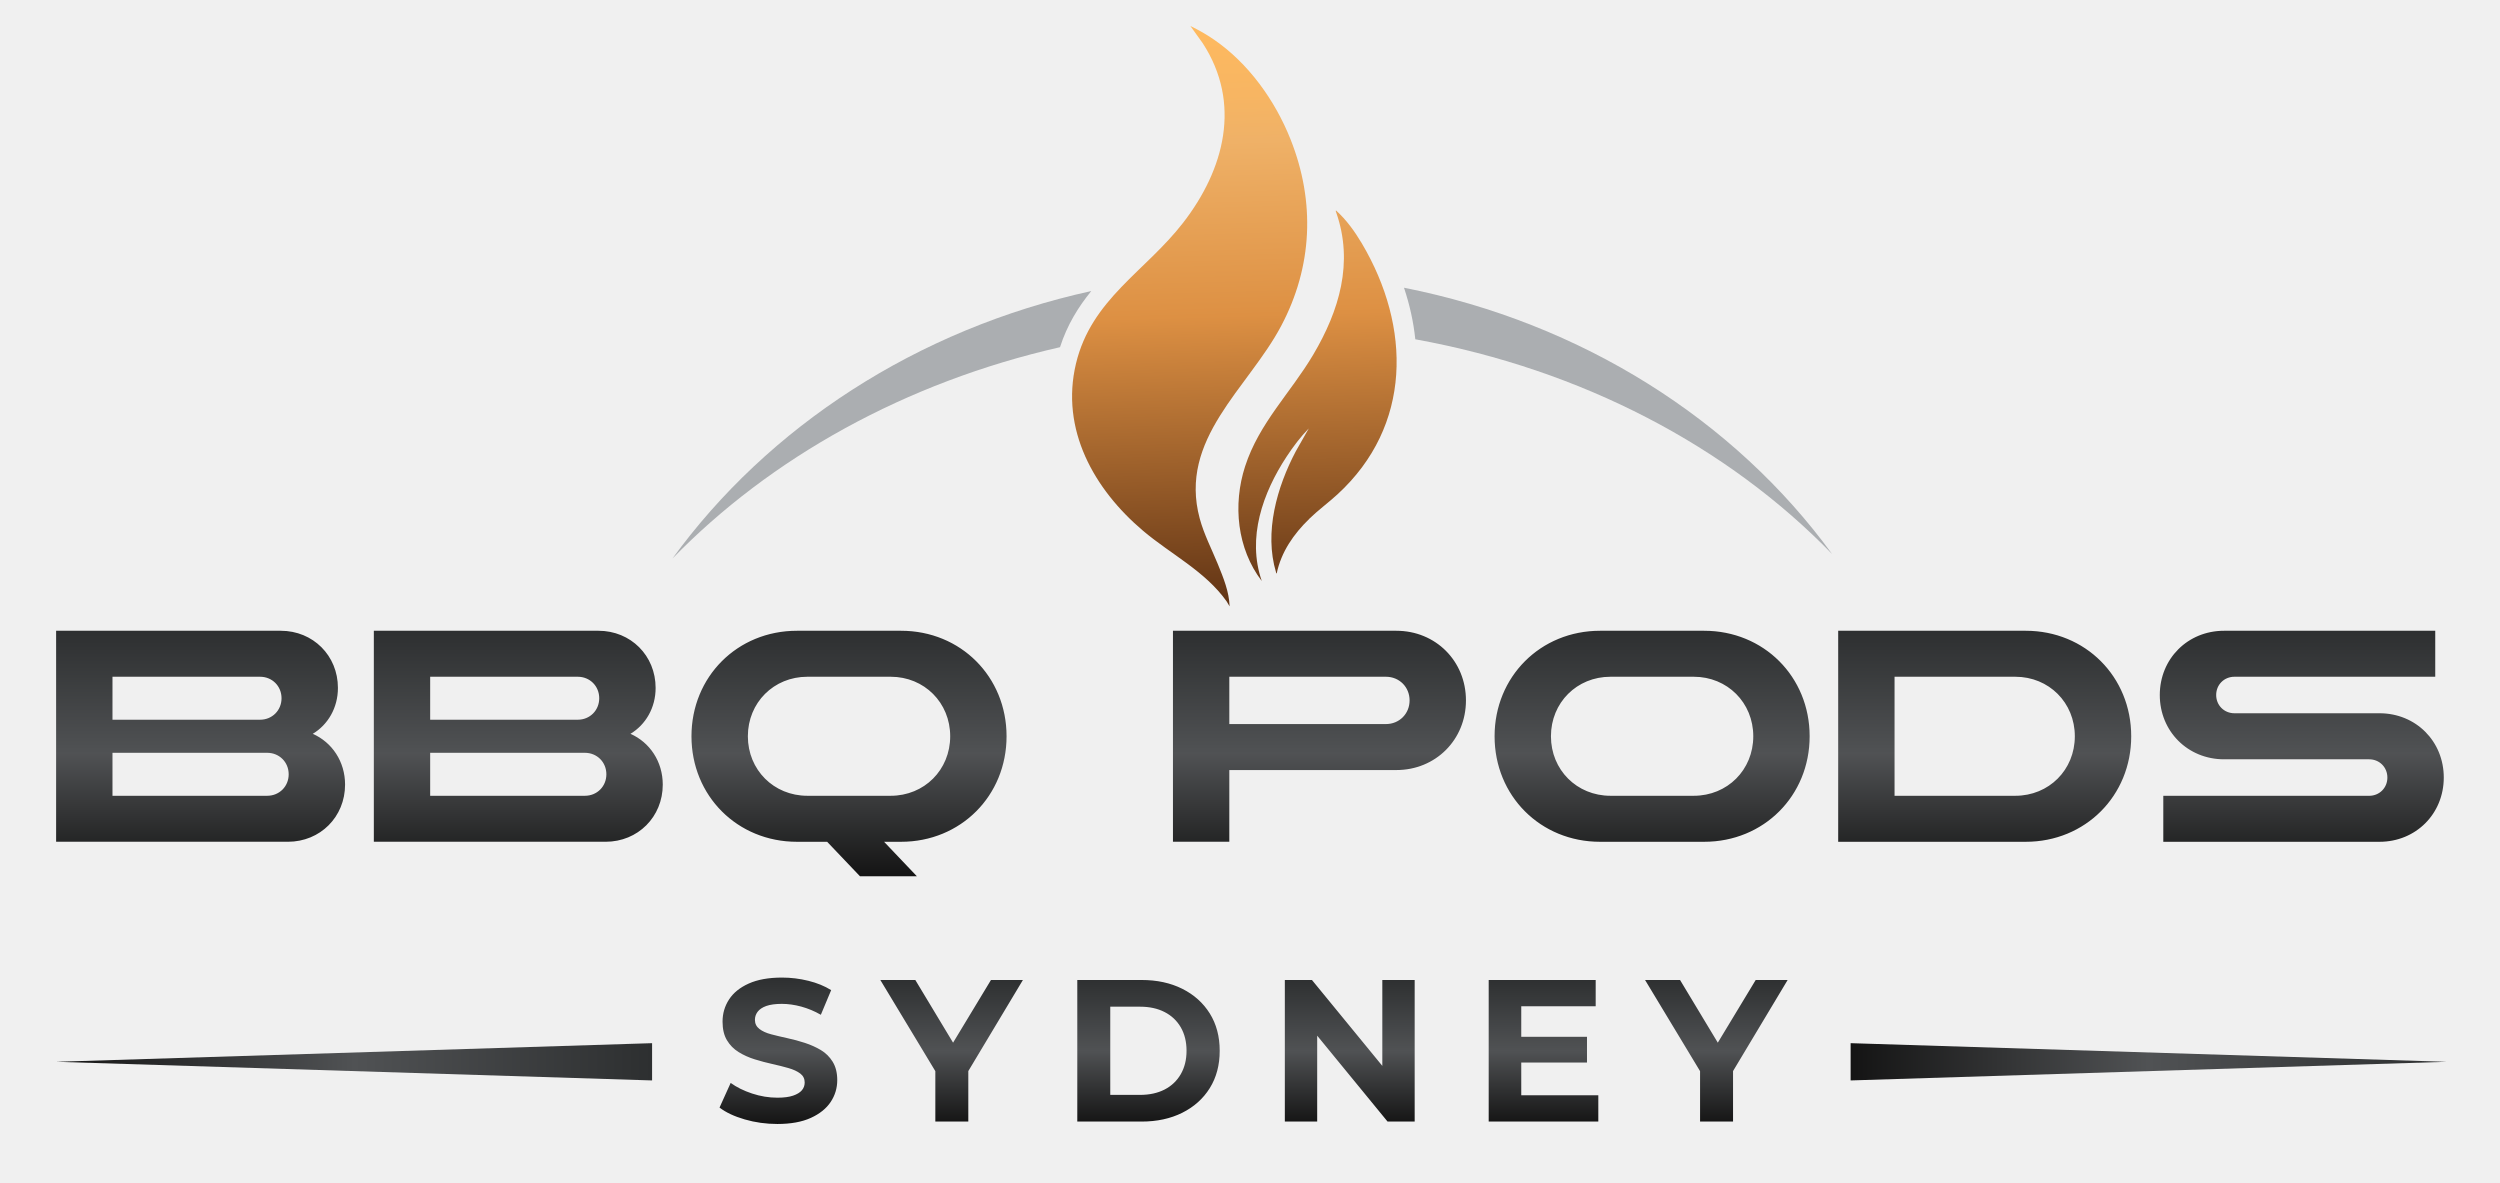
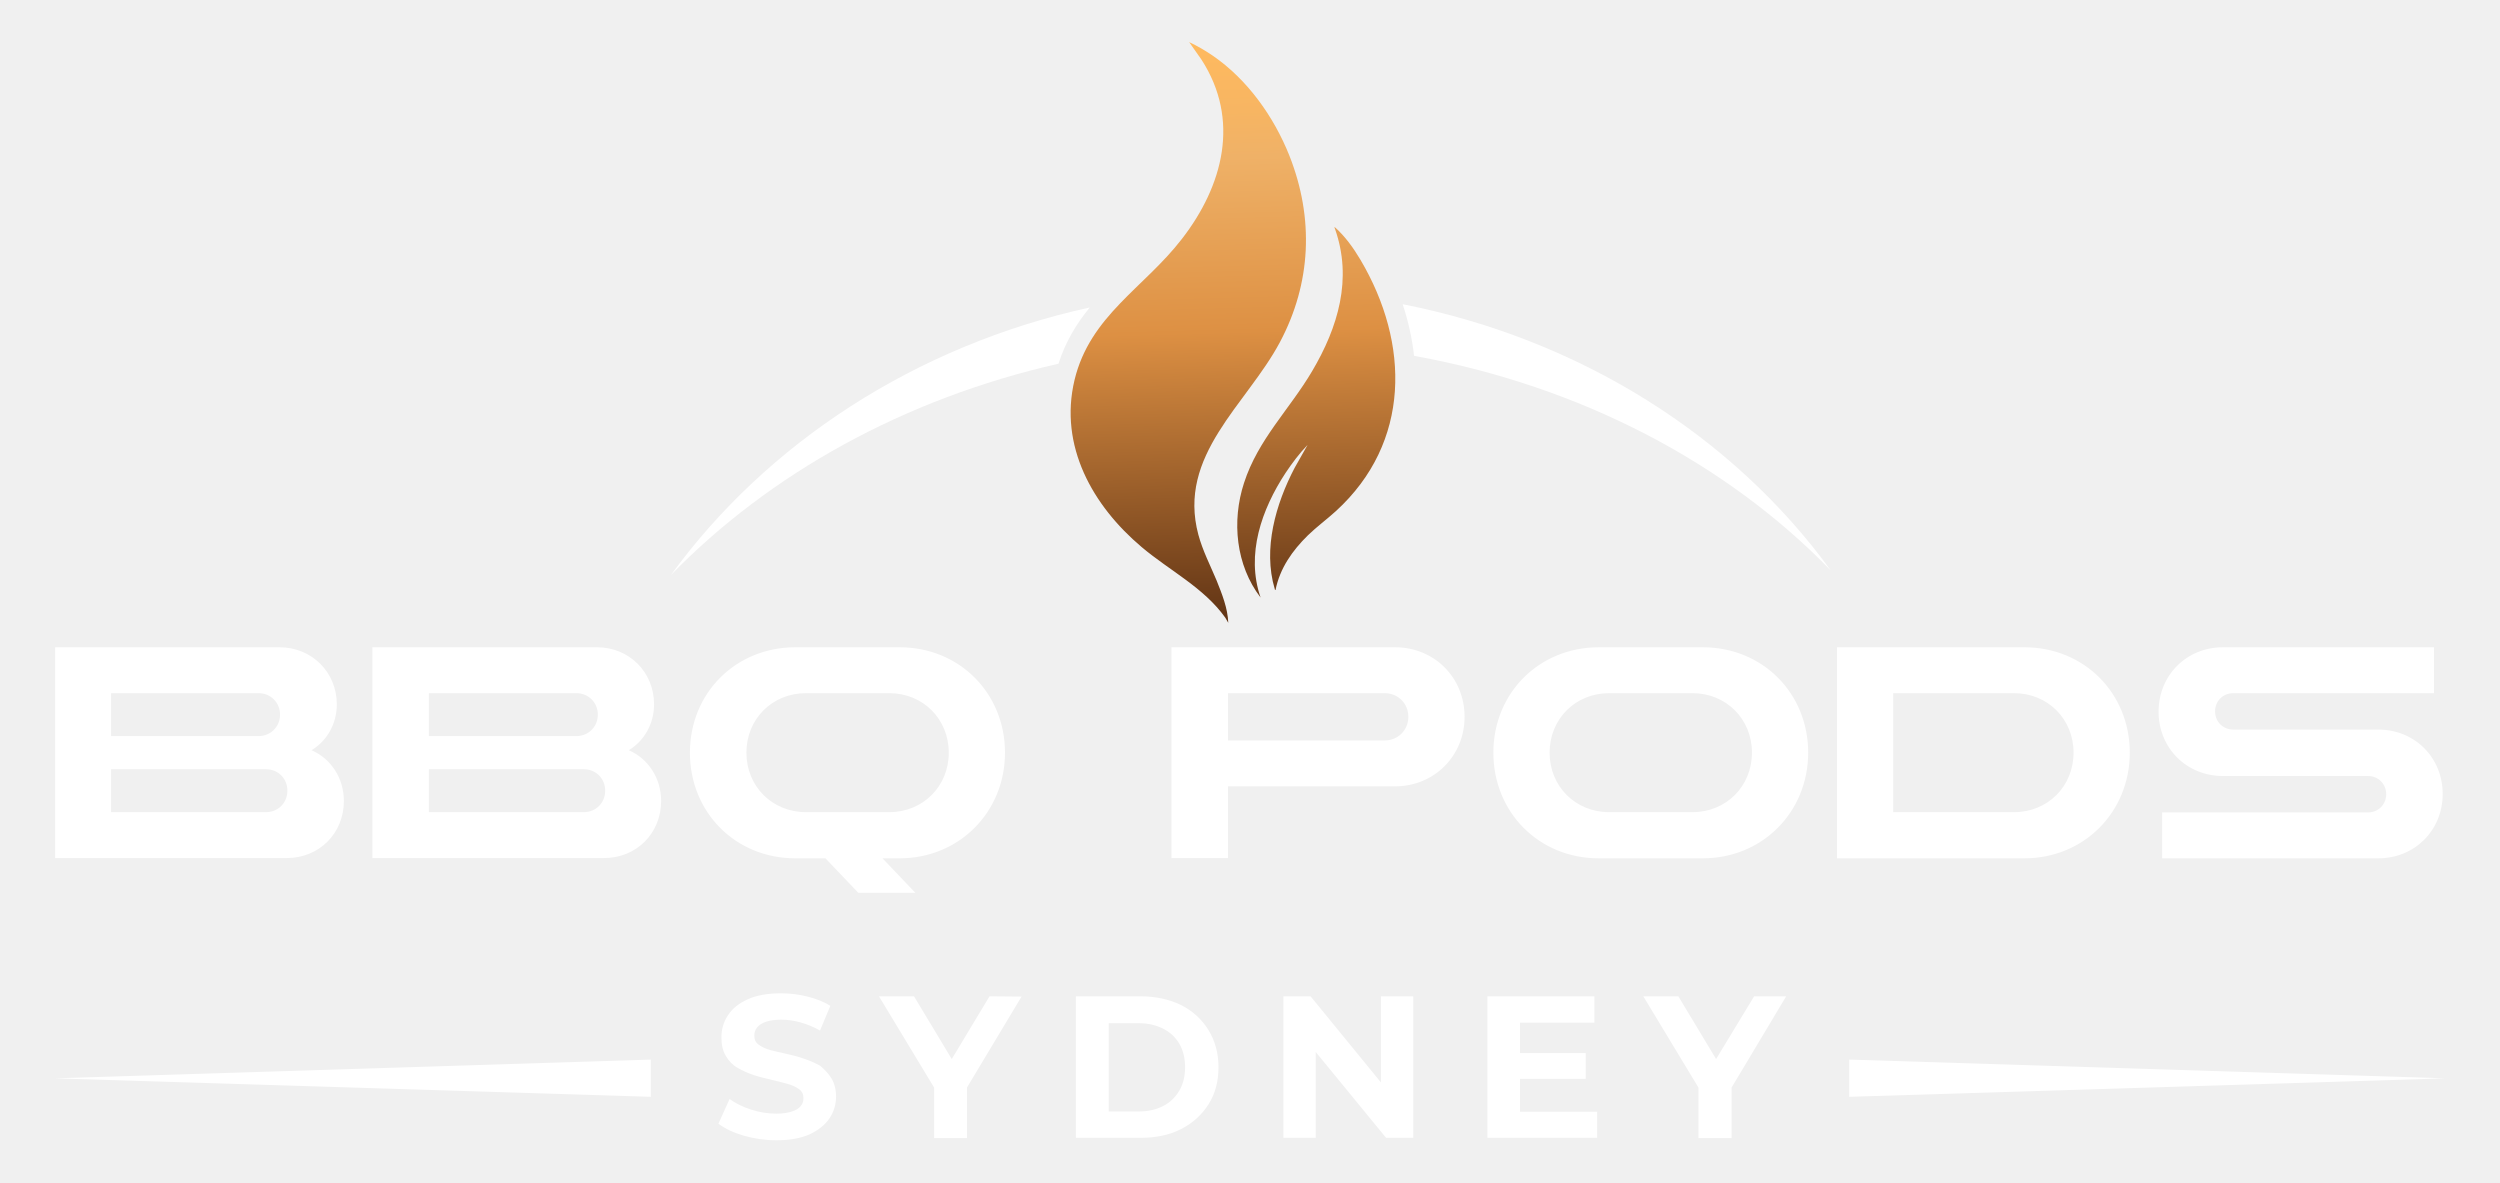
- <svg xmlns="http://www.w3.org/2000/svg" xmlns:xlink="http://www.w3.org/1999/xlink" id="logo_concepts" data-name="logo concepts" viewBox="0 0 920.39 435.25">
-   <defs>
-     <style>
-       .cls-1 {
-         fill: url(#linear-gradient-5);
-       }
- 
-       .cls-2 {
-         fill: url(#linear-gradient-4);
-       }
- 
-       .cls-3 {
-         fill: url(#linear-gradient-3);
-       }
- 
-       .cls-4 {
-         fill: url(#linear-gradient-2);
-       }
- 
-       .cls-5 {
-         fill: url(#linear-gradient);
-       }
- 
-       .cls-6 {
-         fill: #abaeb1;
-       }
-     </style>
-     <linearGradient id="linear-gradient" x1="461.51" y1="413.81" x2="461.51" y2="359.9" gradientUnits="userSpaceOnUse">
-       <stop offset="0" stop-color="#141414" />
-       <stop offset=".5" stop-color="#505254" />
-       <stop offset="1" stop-color="#2d2f30" />
+ <svg xmlns="http://www.w3.org/2000/svg" version="1.1" id="logo_concepts" x="0px" y="0px" viewBox="154 179.7 920.4 435.3" style="enable-background:new 154 179.7 920.4 435.3;" xml:space="preserve">
+   <style type="text/css">
+ 	.st0{fill:#FFFFFF;}
+ 	.st1{fill:url(#SVGID_1_);}
+ </style>
+   <g>
+     <path class="st0" d="M460.1,576.7c1.1,1.8,1.7,4.1,1.7,6.7c0,2.9-0.8,5.6-2.4,8s-4.1,4.4-7.3,5.9c-3.3,1.5-7.4,2.2-12.3,2.2   c-4.2,0-8.2-0.6-12-1.7c-3.8-1.1-6.9-2.6-9.3-4.4l4.1-9.1c2.2,1.6,4.8,2.9,7.9,3.9s6.2,1.5,9.3,1.5c2.4,0,4.3-0.3,5.8-0.8   s2.5-1.1,3.2-2c0.7-0.8,1-1.8,1-2.9c0-1.4-0.5-2.5-1.6-3.3c-1.1-0.8-2.5-1.5-4.4-2c-1.8-0.5-3.8-1-5.9-1.5s-4.3-1-6.4-1.7   c-2.1-0.7-4.1-1.6-6-2.7c-1.9-1.1-3.3-2.6-4.3-4.4c-1.1-1.8-1.6-4.1-1.6-6.8c0-3,0.8-5.7,2.4-8.1c1.6-2.5,4-4.4,7.3-5.9   s7.3-2.2,12.3-2.2c3.3,0,6.5,0.4,9.7,1.2c3.2,0.8,6,1.9,8.4,3.4l-3.8,9.1c-2.3-1.3-4.7-2.3-7.2-3c-2.5-0.7-4.9-1-7.1-1   s-4.3,0.3-5.7,0.8s-2.5,1.2-3.2,2.1s-1,1.9-1,3c0,1.4,0.5,2.5,1.6,3.3c1.1,0.8,2.5,1.5,4.3,2s3.8,0.9,6,1.4s4.3,1,6.5,1.8   c2.1,0.7,4.1,1.6,5.9,2.6C457.5,573.4,459,574.9,460.1,576.7L460.1,576.7z M518.3,546.5l-13.9,23.1l-13.9-23.1h-12.9l20.3,33.6   v18.6H510v-18.6l20.1-33.5L518.3,546.5L518.3,546.5z M598.9,558.9c2.4,3.9,3.7,8.5,3.7,13.7c0,5.2-1.2,9.8-3.7,13.7   s-5.8,6.9-10.1,9.1c-4.3,2.2-9.3,3.2-15,3.2h-23.7v-52.1h23.7c5.7,0,10.6,1.1,15,3.2C593.1,551.9,596.5,555,598.9,558.9   L598.9,558.9z M590.3,572.6c0-3.3-0.7-6.2-2.1-8.6c-1.4-2.4-3.4-4.3-6-5.6c-2.6-1.3-5.6-2-9-2h-11v32.5h11c3.5,0,6.5-0.7,9-2   c2.6-1.3,4.5-3.2,6-5.7C589.6,578.8,590.3,575.9,590.3,572.6L590.3,572.6z M662.4,578.2l-25.9-31.7h-10v52.1h11.9V567l25.9,31.6h10   v-52.1h-11.9V578.2z M713.6,576.9h24.2v-9.5h-24.2v-11.2H741v-9.7h-39.4v52.1H742V589h-28.4V576.9L713.6,576.9z M811.6,546.5h-11.8   l-14,23.1l-13.9-23.1H759l20.3,33.6v18.6h12.2v-18.6L811.6,546.5L811.6,546.5z" />
+     <path class="st0" d="M256.9,418c11.9,0,21.1,9.2,21.1,21c0,7.3-3.7,13.5-9.3,16.9c7.1,3.1,11.9,10.2,11.9,18.7c0,11.9-9.1,21-21,21   h-85.3V418H256.9L256.9,418z M194.9,450.7h54.3c4.5,0,7.9-3.5,7.9-7.9s-3.4-7.9-7.9-7.9h-54.3C194.9,434.9,194.9,450.7,194.9,450.7   z M194.9,478.7h57c4.5,0,7.9-3.4,7.9-7.9s-3.4-7.9-7.9-7.9h-57V478.7z M373.8,418c11.9,0,21,9.2,21,21c0,7.3-3.7,13.5-9.3,16.9   c7.1,3.1,11.9,10.2,11.9,18.7c0,11.9-9.1,21-21,21h-85.3V418H373.8L373.8,418z M311.9,450.7h54.3c4.5,0,7.9-3.5,7.9-7.9   s-3.4-7.9-7.9-7.9h-54.3V450.7z M311.9,478.7h57c4.5,0,7.9-3.4,7.9-7.9s-3.4-7.9-7.9-7.9h-57V478.7z M485.2,418   c22,0,38.8,16.9,38.8,38.8s-16.9,38.9-38.8,38.9h-6.3l12.1,12.7h-21l-12.1-12.7h-11.1c-22,0-38.8-16.9-38.8-38.9   s16.9-38.8,38.8-38.8H485.2L485.2,418z M428.8,456.8c0,12.4,9.5,21.9,21.9,21.9h30.7c12.4,0,21.9-9.5,21.9-21.9   s-9.5-21.9-21.9-21.9h-30.7C438.3,434.9,428.8,444.4,428.8,456.8z M667.6,418c14.5,0,25.6,11.2,25.6,25.6s-11.2,25.6-25.6,25.6   h-61.5v26.4h-20.8V418H667.6L667.6,418z M606.1,452.3h57.7c4.9,0,8.7-3.8,8.7-8.7s-3.8-8.7-8.7-8.7h-57.7V452.3L606.1,452.3z    M780.9,418c22,0,38.8,16.9,38.8,38.8s-16.9,38.9-38.8,38.9h-38.3c-22,0-38.8-16.9-38.8-38.9s16.9-38.8,38.8-38.8H780.9z    M724.5,456.8c0,12.4,9.5,21.9,21.9,21.9h30.7c12.4,0,21.9-9.5,21.9-21.9s-9.5-21.9-21.9-21.9h-30.7   C734,434.9,724.5,444.4,724.5,456.8z M899.3,418c22,0,38.8,16.9,38.8,38.8s-16.9,38.9-38.8,38.9h-69V418H899.3z M851,478.7h44.5   c12.4,0,21.9-9.5,21.9-21.9s-9.5-21.9-21.9-21.9H851V478.7z M1050.1,418v16.9h-73.9c-3.8,0-6.7,2.9-6.7,6.7c0,3.8,2.9,6.7,6.7,6.7   h53.4c13.4,0,23.7,10.3,23.7,23.7s-10.3,23.7-23.7,23.7H950v-16.9h75.8c3.8,0,6.7-2.9,6.7-6.7c0-3.8-2.9-6.7-6.7-6.7h-53.4   c-13.4,0-23.7-10.3-23.7-23.7S959,418,972.4,418L1050.1,418L1050.1,418z" />
+     <linearGradient id="SVGID_1_" gradientUnits="userSpaceOnUse" x1="629.244" y1="338.816" x2="629.244" y2="552.934" gradientTransform="matrix(0.9996 -2.704930e-002 -2.704930e-002 -0.9996 -9.6335 764.5928)">
+       <stop offset="0" style="stop-color:#603314" />
+       <stop offset="0.5" style="stop-color:#DD9043" />
+       <stop offset="0.8" style="stop-color:#EFB167" />
+       <stop offset="0.88" style="stop-color:#F7B562" />
+       <stop offset="1" style="stop-color:#FFBA5F" />
    </linearGradient>
-     <linearGradient id="linear-gradient-2" x1="460.18" y1="322.59" x2="460.18" y2="232.22" xlink:href="#linear-gradient" />
-     <linearGradient id="linear-gradient-3" x1="480.26" y1="299.28" x2="480.26" y2="85.29" gradientTransform="translate(-31.49 -63.01) rotate(-1.55)" gradientUnits="userSpaceOnUse">
-       <stop offset="0" stop-color="#603314" />
-       <stop offset=".5" stop-color="#dd9043" />
-       <stop offset=".8" stop-color="#efb167" />
-       <stop offset=".88" stop-color="#f7b562" />
-       <stop offset="1" stop-color="#ffba5f" />
-     </linearGradient>
-     <linearGradient id="linear-gradient-4" x1="681.32" y1="390.91" x2="900.73" y2="390.91" xlink:href="#linear-gradient" />
-     <linearGradient id="linear-gradient-5" x1="20.66" y1="390.91" x2="240.07" y2="390.91" xlink:href="#linear-gradient" />
-   </defs>
-   <g id="main_logo" data-name="main logo">
-     <path class="cls-5" d="M306.56,390.91c1.12,1.81,1.68,4.06,1.68,6.74,0,2.93-.81,5.61-2.42,8.04-1.61,2.43-4.06,4.39-7.33,5.88-3.28,1.49-7.37,2.23-12.29,2.23-4.17,0-8.18-.56-12.03-1.68-3.85-1.12-6.94-2.57-9.27-4.36l4.1-9.08c2.18,1.59,4.81,2.89,7.89,3.91,3.08,1.02,6.18,1.53,9.31,1.53,2.38,0,4.31-.25,5.77-.75,1.46-.5,2.54-1.15,3.24-1.97.69-.82,1.04-1.77,1.04-2.87,0-1.39-.55-2.49-1.64-3.31-1.09-.82-2.54-1.49-4.36-2.01-1.81-.52-3.79-1.02-5.92-1.49-2.13-.47-4.28-1.04-6.44-1.71-2.16-.67-4.15-1.56-5.96-2.68-1.81-1.12-3.25-2.58-4.32-4.39-1.07-1.81-1.6-4.08-1.6-6.81,0-2.98.79-5.7,2.38-8.15,1.59-2.46,4.01-4.42,7.26-5.88,3.25-1.46,7.33-2.2,12.25-2.2,3.28,0,6.52.4,9.72,1.19,3.2.79,5.99,1.94,8.38,3.43l-3.8,9.08c-2.33-1.34-4.74-2.34-7.22-3.02-2.48-.67-4.87-1-7.15-1s-4.29.26-5.73.78c-1.44.52-2.49,1.23-3.17,2.12-.67.89-1,1.89-1,2.98,0,1.39.55,2.51,1.64,3.35,1.09.84,2.53,1.5,4.32,1.97,1.79.47,3.77.94,5.96,1.42,2.18.47,4.34,1.05,6.48,1.75,2.13.7,4.1,1.58,5.88,2.64,1.79,1.07,3.24,2.51,4.36,4.32ZM364.83,360.79l-13.95,23.08-13.9-23.08h-12.88l20.25,33.56v18.56h12.14v-18.59l20.1-33.53h-11.76ZM445.39,373.11c2.43,3.9,3.65,8.48,3.65,13.74s-1.22,9.84-3.65,13.74c-2.43,3.9-5.81,6.92-10.13,9.08-4.32,2.16-9.31,3.24-14.97,3.24h-23.68v-52.12h23.68c5.66,0,10.65,1.08,14.97,3.24s7.69,5.19,10.13,9.08ZM436.83,386.85c0-3.33-.71-6.2-2.12-8.64-1.41-2.43-3.4-4.31-5.96-5.62-2.56-1.32-5.57-1.97-9.05-1.97h-10.95v32.47h10.95c3.47,0,6.49-.66,9.05-1.97,2.56-1.32,4.54-3.2,5.96-5.66s2.12-5.32,2.12-8.6ZM508.91,392.41l-25.91-31.62h-9.98v52.12h11.91v-31.62l25.91,31.62h9.98v-52.12h-11.91v31.62ZM560.06,391.17h24.2v-9.46h-24.2v-11.24h27.4v-9.68h-39.39v52.12h40.36v-9.68h-28.37v-12.06ZM658.13,360.79h-11.76l-13.95,23.08-13.9-23.08h-12.88l20.25,33.56v18.56h12.14v-18.59l20.1-33.53Z" />
-     <path class="cls-4" d="M103.36,232.22c11.9,0,21.05,9.16,21.05,21.04,0,7.34-3.68,13.54-9.26,16.9,7.09,3.14,11.89,10.18,11.89,18.7,0,11.88-9.15,21.04-21.04,21.04H20.66v-77.69h82.71ZM41.41,264.97h54.33c4.47,0,7.91-3.45,7.91-7.91s-3.44-7.91-7.91-7.91h-54.33v15.82ZM41.41,292.97h56.96c4.47,0,7.91-3.44,7.91-7.91s-3.44-7.91-7.91-7.91h-56.96v15.82ZM220.32,232.22c11.9,0,21.05,9.16,21.05,21.04,0,7.34-3.68,13.54-9.26,16.9,7.09,3.14,11.89,10.18,11.89,18.7,0,11.88-9.15,21.04-21.04,21.04h-85.33v-77.69h82.71ZM158.37,264.97h54.33c4.47,0,7.91-3.45,7.91-7.91s-3.44-7.91-7.91-7.91h-54.33v15.82ZM158.37,292.97h56.96c4.47,0,7.91-3.44,7.91-7.91s-3.44-7.91-7.91-7.91h-56.96v15.82ZM331.73,232.22c21.96,0,38.84,16.92,38.84,38.84s-16.89,38.85-38.84,38.85h-6.25l12.07,12.69h-20.95l-12.08-12.69h-11.11c-21.96,0-38.84-16.92-38.84-38.85s16.89-38.84,38.84-38.84h38.31ZM275.33,271.06c0,12.37,9.53,21.91,21.91,21.91h30.67c12.39,0,21.91-9.54,21.91-21.91s-9.53-21.91-21.91-21.91h-30.67c-12.39,0-21.91,9.54-21.91,21.91ZM514.06,232.22c14.5,0,25.64,11.17,25.64,25.64s-11.15,25.64-25.64,25.64h-61.48v26.4h-20.75v-77.69h82.24ZM452.58,266.57h57.66c4.92,0,8.71-3.79,8.71-8.71s-3.79-8.71-8.71-8.71h-57.66v17.42ZM627.39,232.22c21.96,0,38.84,16.92,38.84,38.84s-16.89,38.85-38.84,38.85h-38.31c-21.96,0-38.84-16.92-38.84-38.85s16.89-38.84,38.84-38.84h38.31ZM570.99,271.06c0,12.37,9.53,21.91,21.91,21.91h30.67c12.39,0,21.91-9.54,21.91-21.91s-9.53-21.91-21.91-21.91h-30.67c-12.39,0-21.91,9.54-21.91,21.91ZM745.78,232.22c21.96,0,38.84,16.92,38.84,38.84s-16.89,38.85-38.84,38.85h-69.04v-77.69h69.04ZM697.49,292.97h44.46c12.39,0,21.91-9.54,21.91-21.91s-9.53-21.91-21.91-21.91h-44.46v43.82ZM896.55,232.22v16.93h-73.93c-3.8,0-6.72,2.93-6.72,6.72s2.92,6.72,6.72,6.72h53.41c13.37,0,23.66,10.3,23.66,23.66s-10.28,23.66-23.66,23.66h-79.6v-16.93h75.78c3.8,0,6.72-2.93,6.72-6.72s-2.92-6.72-6.72-6.72h-53.41c-13.37,0-23.66-10.3-23.66-23.66s10.28-23.66,23.66-23.66h77.75Z" />
-     <path class="cls-3" d="M452.69,223.24l-1.12-1.87c-7.87-11.09-20.53-17.31-30.77-25.98-17.99-15.24-30.48-37.24-24.67-61.54,5.68-23.74,25.58-33.92,39.46-51.86,15.15-19.59,21.6-43.9,7.21-66.07l-4.55-6.35c2.99,1.44,5.91,3.11,8.65,4.99,12.77,8.75,22.54,22.45,28.23,36.76,9.14,23.01,8.11,46.88-3.49,68.73-12.16,22.92-37.88,41.55-29.95,70.86,1.58,5.85,4.41,11.26,6.69,16.84,2.01,4.92,4.14,10.12,4.31,15.5ZM481.98,191.03c3.29-3.2,7.04-5.93,10.42-9.03,27.46-25.22,27.21-61.61,8.96-92.41-2.6-4.38-5.7-8.69-9.49-12.1-.24.12,0,.54.06.73,6.48,18.45,1.11,36.19-8.44,52.33-8.31,14.05-19.91,25.13-25.1,41.15-4.57,14.12-2.96,30.27,6.14,42.21-5.51-15.91.36-32.47,9.17-45.85,2.39-3.63,5.1-7.24,8.14-10.34l-4.8,8.46c-6.93,13.15-11.68,29.74-7.27,44.49.06.2-.02.48.26.41,1.67-7.91,6.24-14.48,11.95-20.02Z" />
-     <polygon class="cls-2" points="681.32 397.77 681.32 384.05 900.73 390.91 681.32 397.77" />
-     <polygon class="cls-1" points="240.07 397.77 20.66 390.91 240.07 384.05 240.07 397.77" />
-     <path class="cls-6" d="M247.54,205.65c36.18-37.16,85.78-64.88,142.71-77.83,2.62-8.17,6.73-14.81,11.51-20.67-64.35,14.1-119.07,50.08-154.22,98.51Z" />
-     <path class="cls-6" d="M674.49,203.97c-35.84-49.26-92.07-85.08-157.6-98.04,2.11,6.31,3.51,12.67,4.16,18.98,61.36,11.14,115.12,39.55,153.44,79.06Z" />
+     <path class="st1" d="M606.2,409l-1.1-1.9c-7.9-11.1-20.5-17.3-30.8-26c-18-15.2-30.5-37.2-24.7-61.5c5.7-23.7,25.6-33.9,39.5-51.9   c15.2-19.6,21.6-43.9,7.2-66.1l-4.5-6.4c3,1.4,5.9,3.1,8.7,5c12.8,8.8,22.5,22.5,28.2,36.8c9.1,23,8.1,46.9-3.5,68.7   c-12.2,22.9-37.9,41.6-30,70.9c1.6,5.9,4.4,11.3,6.7,16.8C603.9,398.4,606,403.6,606.2,409L606.2,409z M635.5,376.8   c3.3-3.2,7-5.9,10.4-9c27.5-25.2,27.2-61.6,9-92.4c-2.6-4.4-5.7-8.7-9.5-12.1c-0.2,0.1,0,0.5,0.1,0.7c6.5,18.4,1.1,36.2-8.4,52.3   c-8.3,14.1-19.9,25.1-25.1,41.2c-4.6,14.1-3,30.3,6.1,42.2c-5.5-15.9,0.4-32.5,9.2-45.9c2.4-3.6,5.1-7.2,8.1-10.3l-4.8,8.5   c-6.9,13.2-11.7,29.7-7.3,44.5c0.1,0.2,0,0.5,0.3,0.4C625.2,388.9,629.8,382.4,635.5,376.8L635.5,376.8z" />
+     <polygon class="st0" points="834.8,583.5 834.8,569.8 1054.2,576.7  " />
+     <polygon class="st0" points="393.6,583.5 174.2,576.7 393.6,569.8  " />
+     <path class="st0" d="M401,391.4c36.2-37.2,85.8-64.9,142.7-77.8c2.6-8.2,6.7-14.8,11.5-20.7C490.9,307,436.2,343,401,391.4   L401,391.4z" />
+     <path class="st0" d="M828,389.7c-35.8-49.3-92.1-85.1-157.6-98c2.1,6.3,3.5,12.7,4.2,19C735.9,321.8,789.7,350.2,828,389.7z" />
  </g>
</svg>
